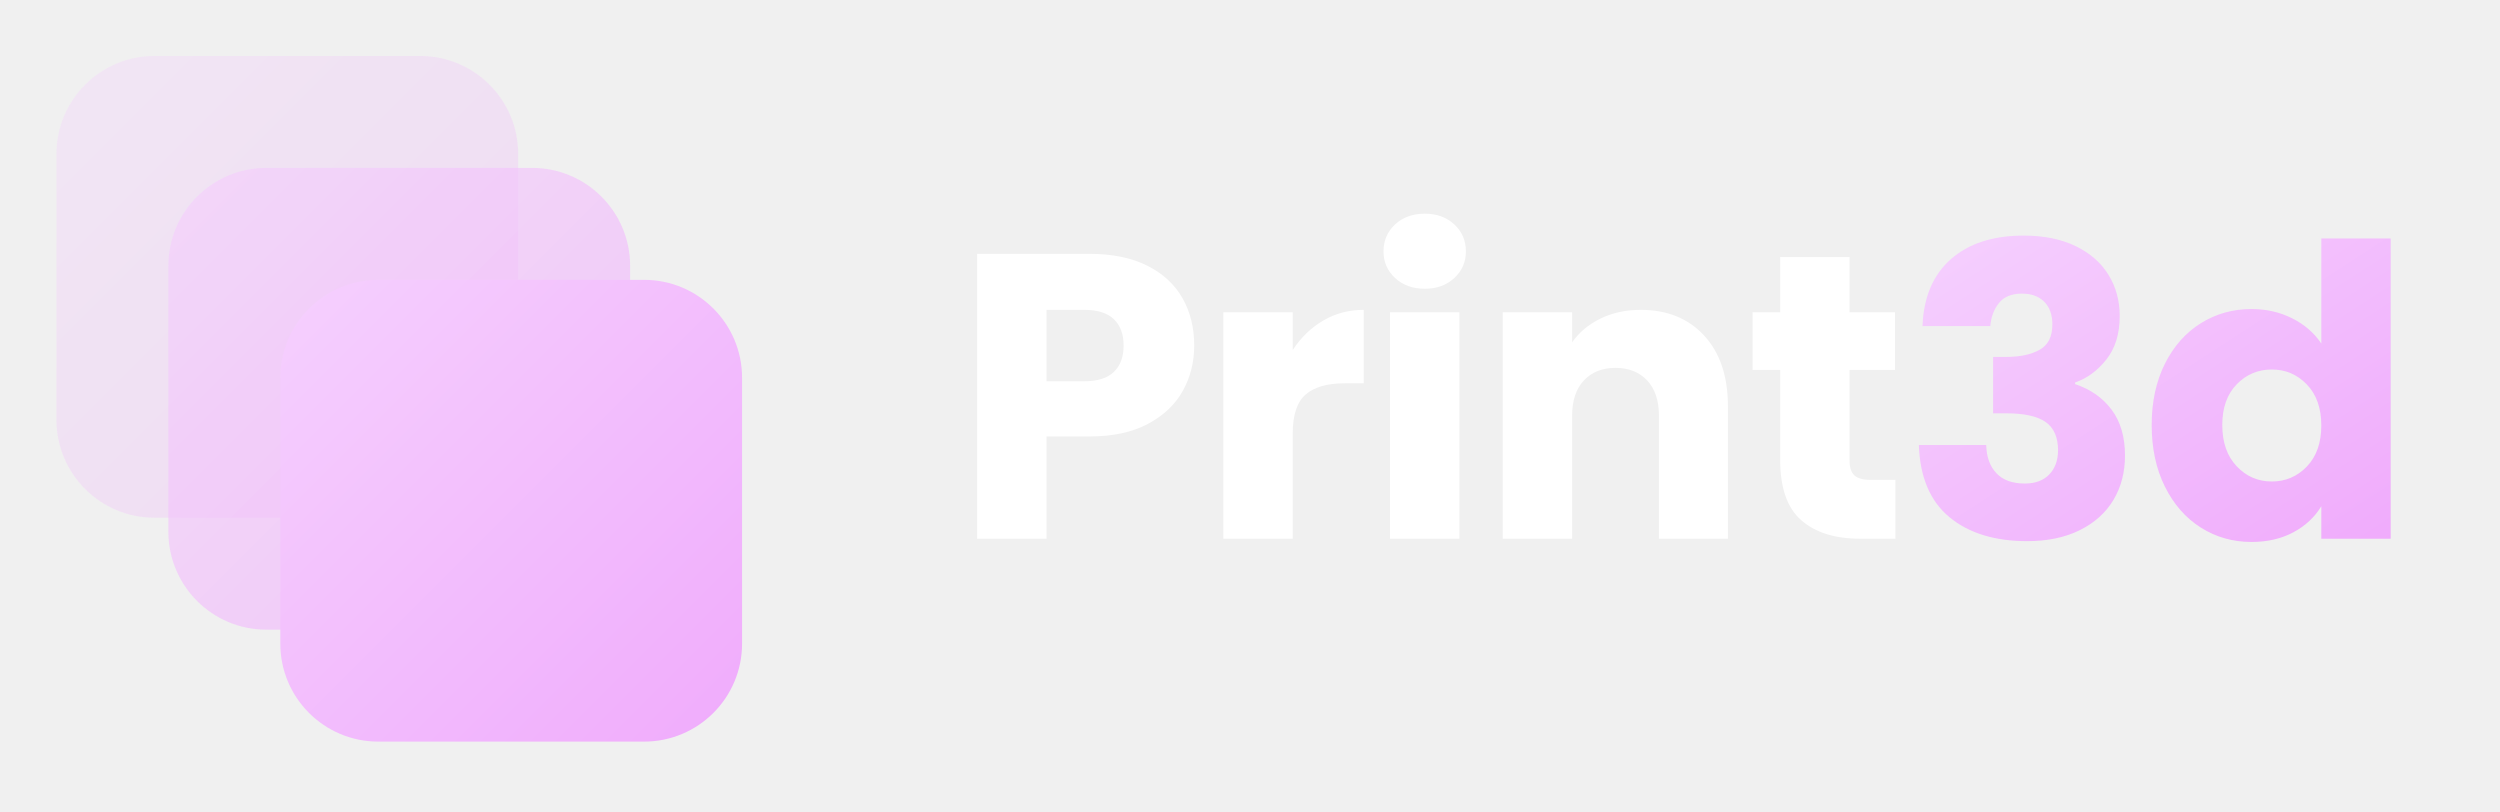
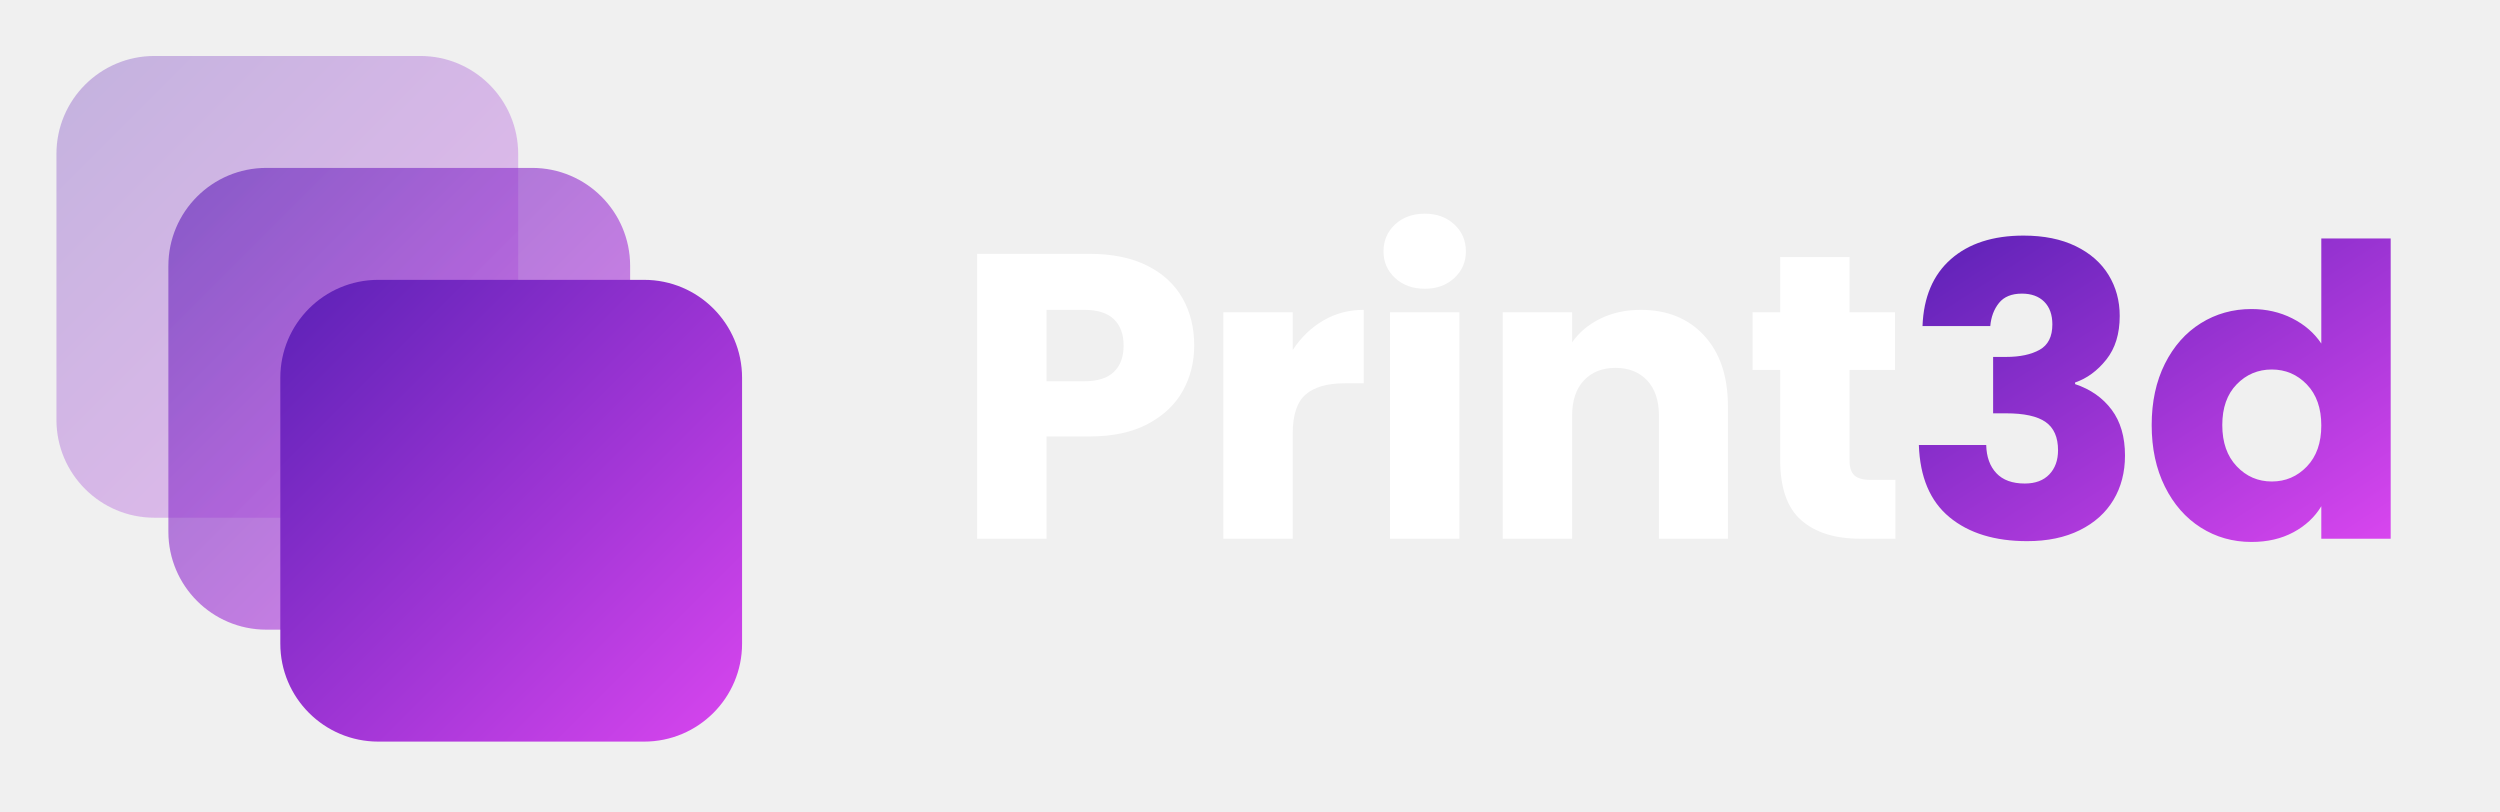
<svg xmlns="http://www.w3.org/2000/svg" viewBox="24 24 357.2 116" width="1072" height="348" role="img" aria-label="Print3d Logo">
  <defs>
    <linearGradient id="c" x1="0" y1="0" x2="1" y2="1">
-       <stop offset="0" stop-color="#f5d0fe" />
-       <stop offset="1" stop-color="#f0abfc" />
+       <stop offset="0" stop-color="#5b21b6" />
+       <stop offset="1" stop-color="#d946ef" />
    </linearGradient>
  </defs>
  <g fill="url(#c)">
    <rect x="32" y="32" width="66" height="66" rx="14" opacity="0.3" />
    <rect x="48" y="48" width="66" height="66" rx="14" opacity="0.62" />
    <rect x="64" y="64" width="66" height="66" rx="14" />
  </g>
  <path d="M179.662 86.384H173.514V101.0H163.596V60.284H179.662Q184.534 60.284 187.898 61.966Q191.262 63.648 192.944 66.606Q194.626 69.564 194.626 73.392Q194.626 76.93 193.002 79.859Q191.378 82.788 188.014 84.586Q184.65 86.384 179.662 86.384ZM184.534 73.392Q184.534 70.956 183.142 69.622Q181.75 68.288 178.908 68.288H173.514V78.496H178.908Q181.75 78.496 183.142 77.162Q184.534 75.828 184.534 73.392Z M218.856 68.288V78.786H216.13Q212.418 78.786 210.562 80.381Q208.706 81.976 208.706 85.978V101.0H198.788V68.636H208.706V74.03Q210.446 71.362 213.056 69.825Q215.666 68.288 218.856 68.288Z M221.684 59.936Q221.684 57.616 223.337 56.079Q224.99 54.542 227.6 54.542Q230.152 54.542 231.805 56.079Q233.458 57.616 233.458 59.936Q233.458 62.198 231.805 63.735Q230.152 65.272 227.6 65.272Q224.99 65.272 223.337 63.735Q221.684 62.198 221.684 59.936ZM232.53 68.636V101.0H222.612V68.636Z M270.912 82.092V101.0H261.052V83.426Q261.052 80.178 259.37 78.38Q257.688 76.582 254.846 76.582Q252.004 76.582 250.322 78.38Q248.64 80.178 248.64 83.426V101.0H238.722V68.636H248.64V72.928Q250.148 70.782 252.7 69.535Q255.252 68.288 258.442 68.288Q264.126 68.288 267.519 71.971Q270.912 75.654 270.912 82.092Z M294.852 92.59V101.0H289.806Q284.412 101.0 281.396 98.361Q278.38 95.722 278.38 89.748V76.872H274.436V68.636H278.38V60.748H288.298V68.636H294.794V76.872H288.298V89.864Q288.298 91.314 288.994 91.952Q289.69 92.59 291.314 92.59Z" fill="#ffffff" />
  <path d="M313.166 57.674Q317.516 57.674 320.619 59.182Q323.722 60.69 325.317 63.3Q326.912 65.91 326.912 69.158Q326.912 72.986 324.998 75.393Q323.084 77.8 320.532 78.67V78.902Q323.838 80.004 325.752 82.556Q327.666 85.108 327.666 89.11Q327.666 92.706 326.013 95.461Q324.36 98.216 321.199 99.782Q318.038 101.348 313.688 101.348Q306.728 101.348 302.581 97.926Q298.434 94.504 298.202 87.602H307.83Q307.888 90.154 309.28 91.633Q310.672 93.112 313.34 93.112Q315.602 93.112 316.849 91.807Q318.096 90.502 318.096 88.356Q318.096 85.572 316.327 84.325Q314.558 83.078 310.672 83.078H308.816V75.016H310.672Q313.63 75.016 315.457 74.001Q317.284 72.986 317.284 70.376Q317.284 68.288 316.124 67.128Q314.964 65.968 312.934 65.968Q310.73 65.968 309.657 67.302Q308.584 68.636 308.41 70.608H298.724Q298.956 64.402 302.784 61.038Q306.612 57.674 313.166 57.674Z M345.748 68.172Q348.938 68.172 351.577 69.506Q354.216 70.84 355.724 73.102V58.08H365.642V101.0H355.724V96.36Q354.332 98.68 351.751 100.072Q349.17 101.464 345.748 101.464Q341.746 101.464 338.498 99.405Q335.25 97.346 333.365 93.547Q331.48 89.748 331.48 84.76Q331.48 79.772 333.365 76.002Q335.25 72.232 338.498 70.202Q341.746 68.172 345.748 68.172ZM348.648 76.814Q345.69 76.814 343.631 78.931Q341.572 81.048 341.572 84.76Q341.572 88.472 343.631 90.647Q345.69 92.822 348.648 92.822Q351.606 92.822 353.665 90.676Q355.724 88.53 355.724 84.818Q355.724 81.106 353.665 78.96Q351.606 76.814 348.648 76.814Z" fill="url(#c)" />
</svg>
